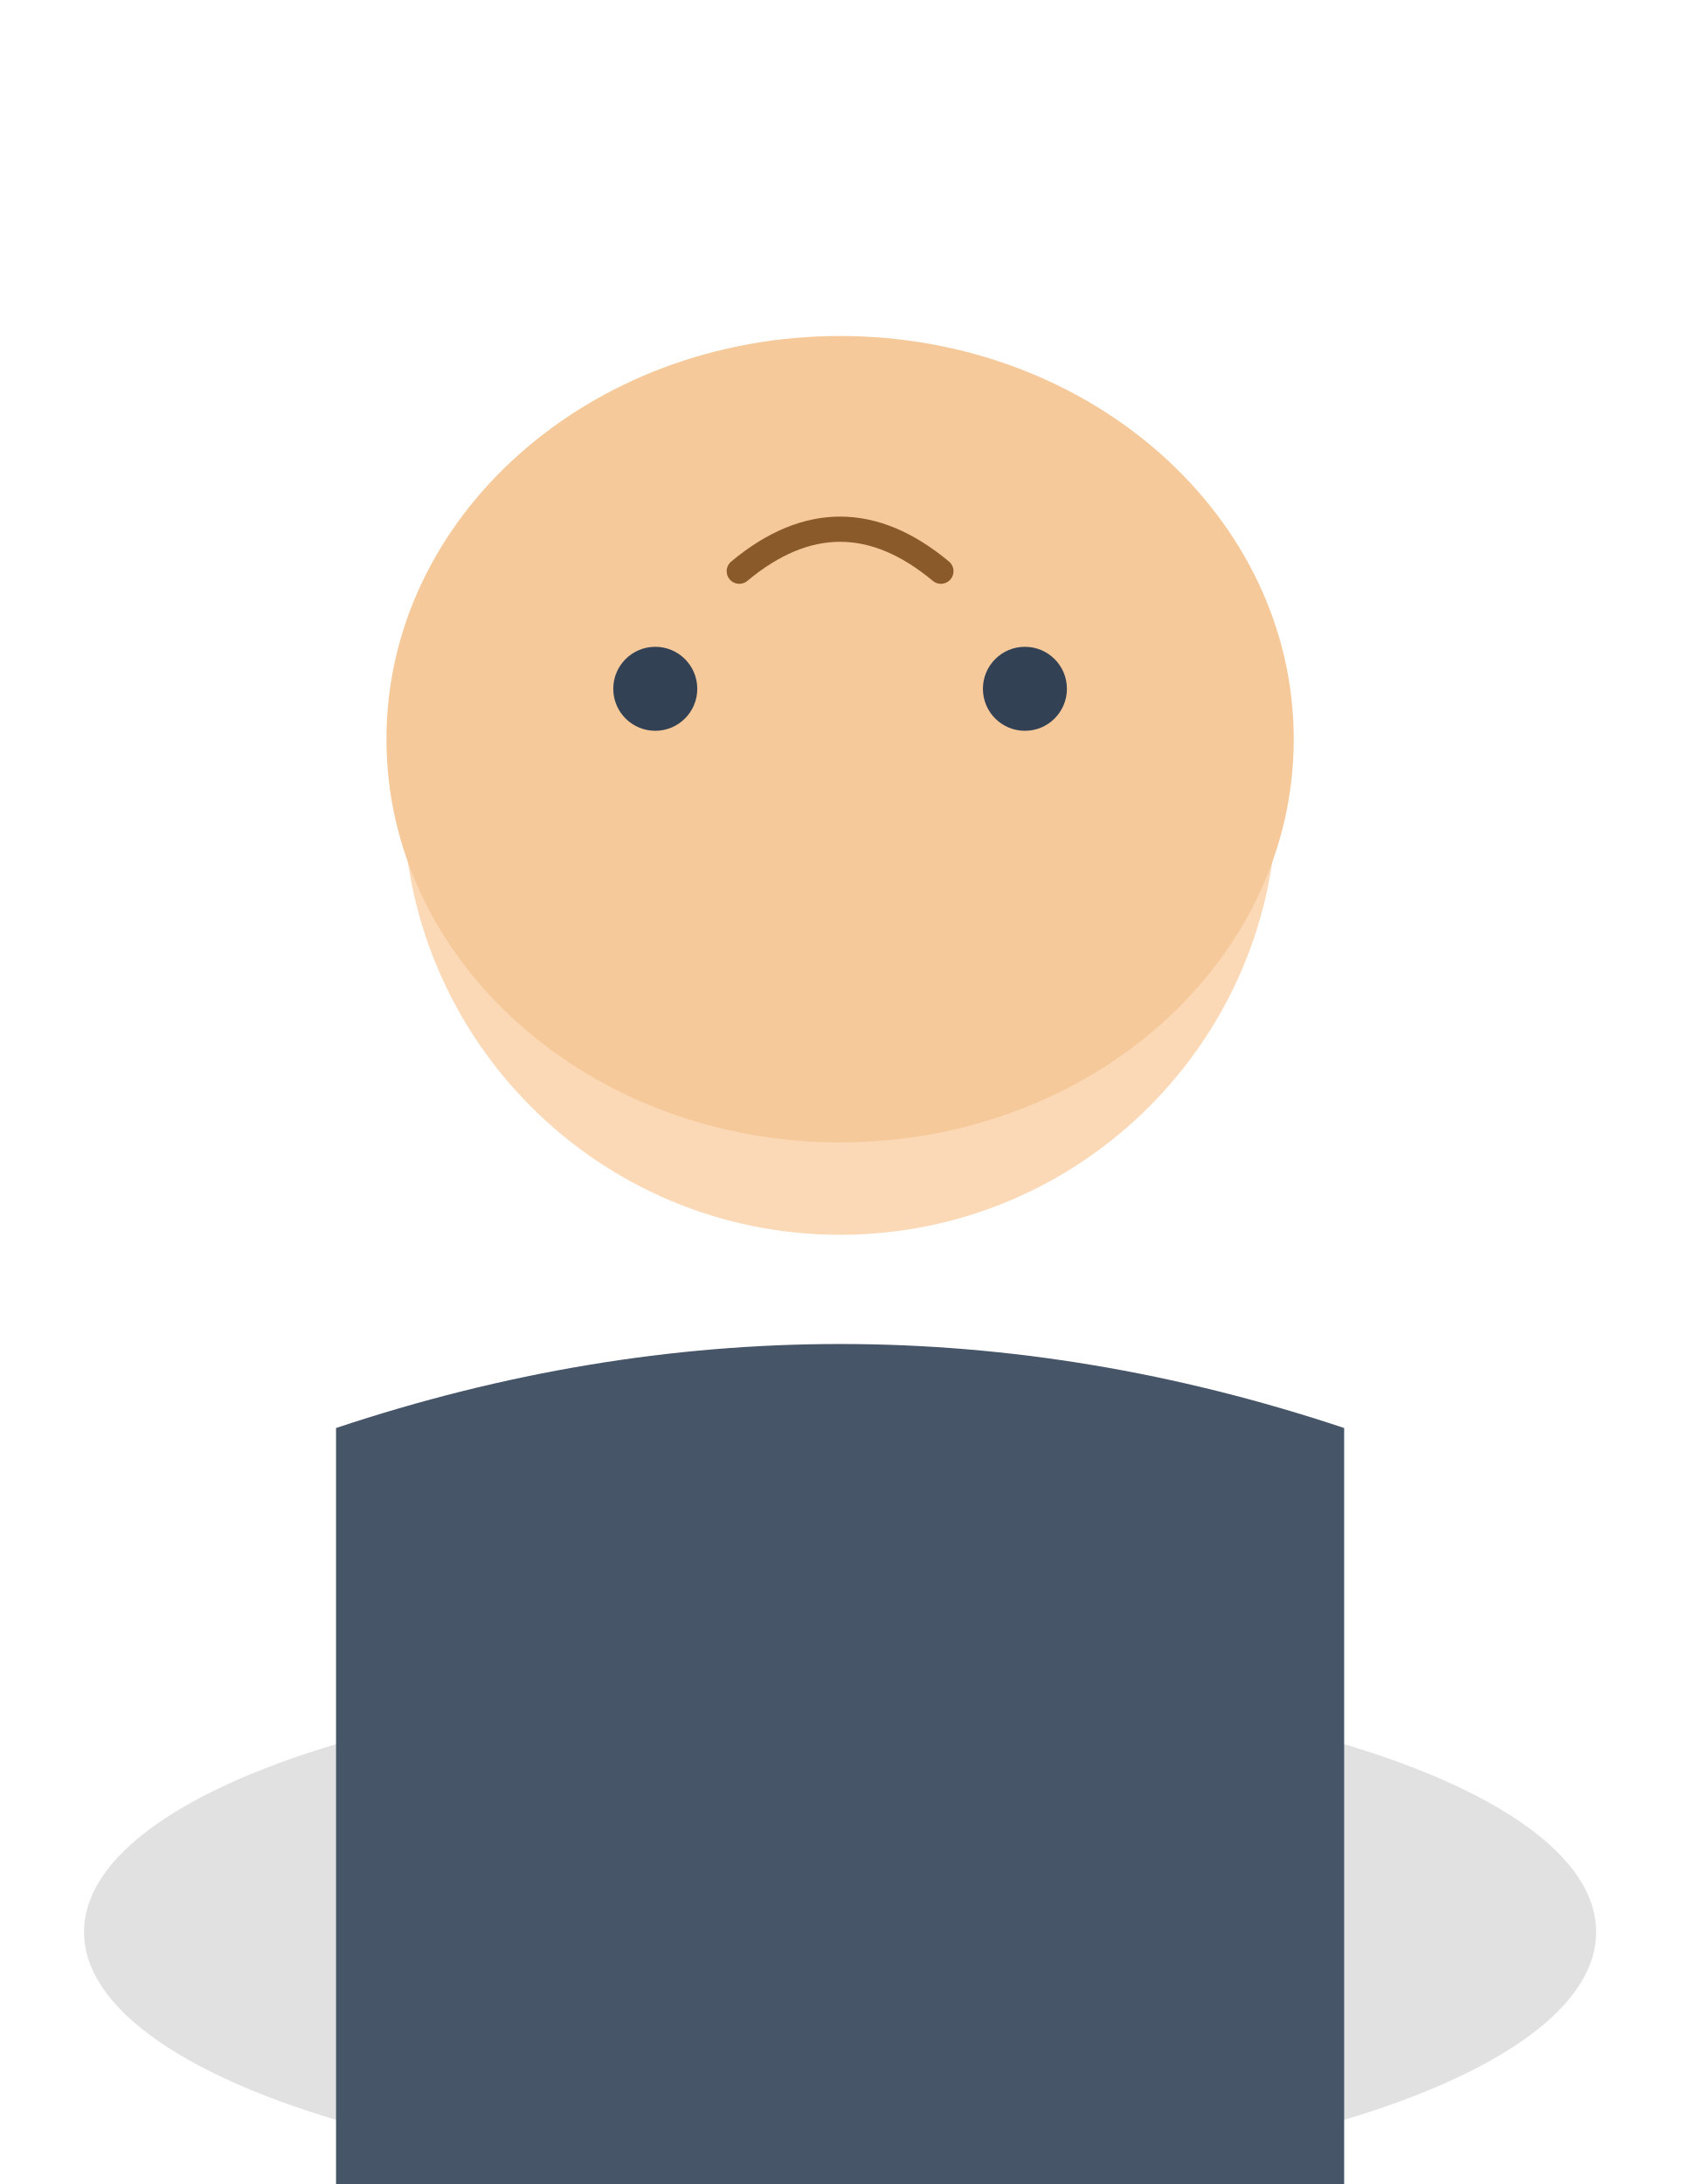
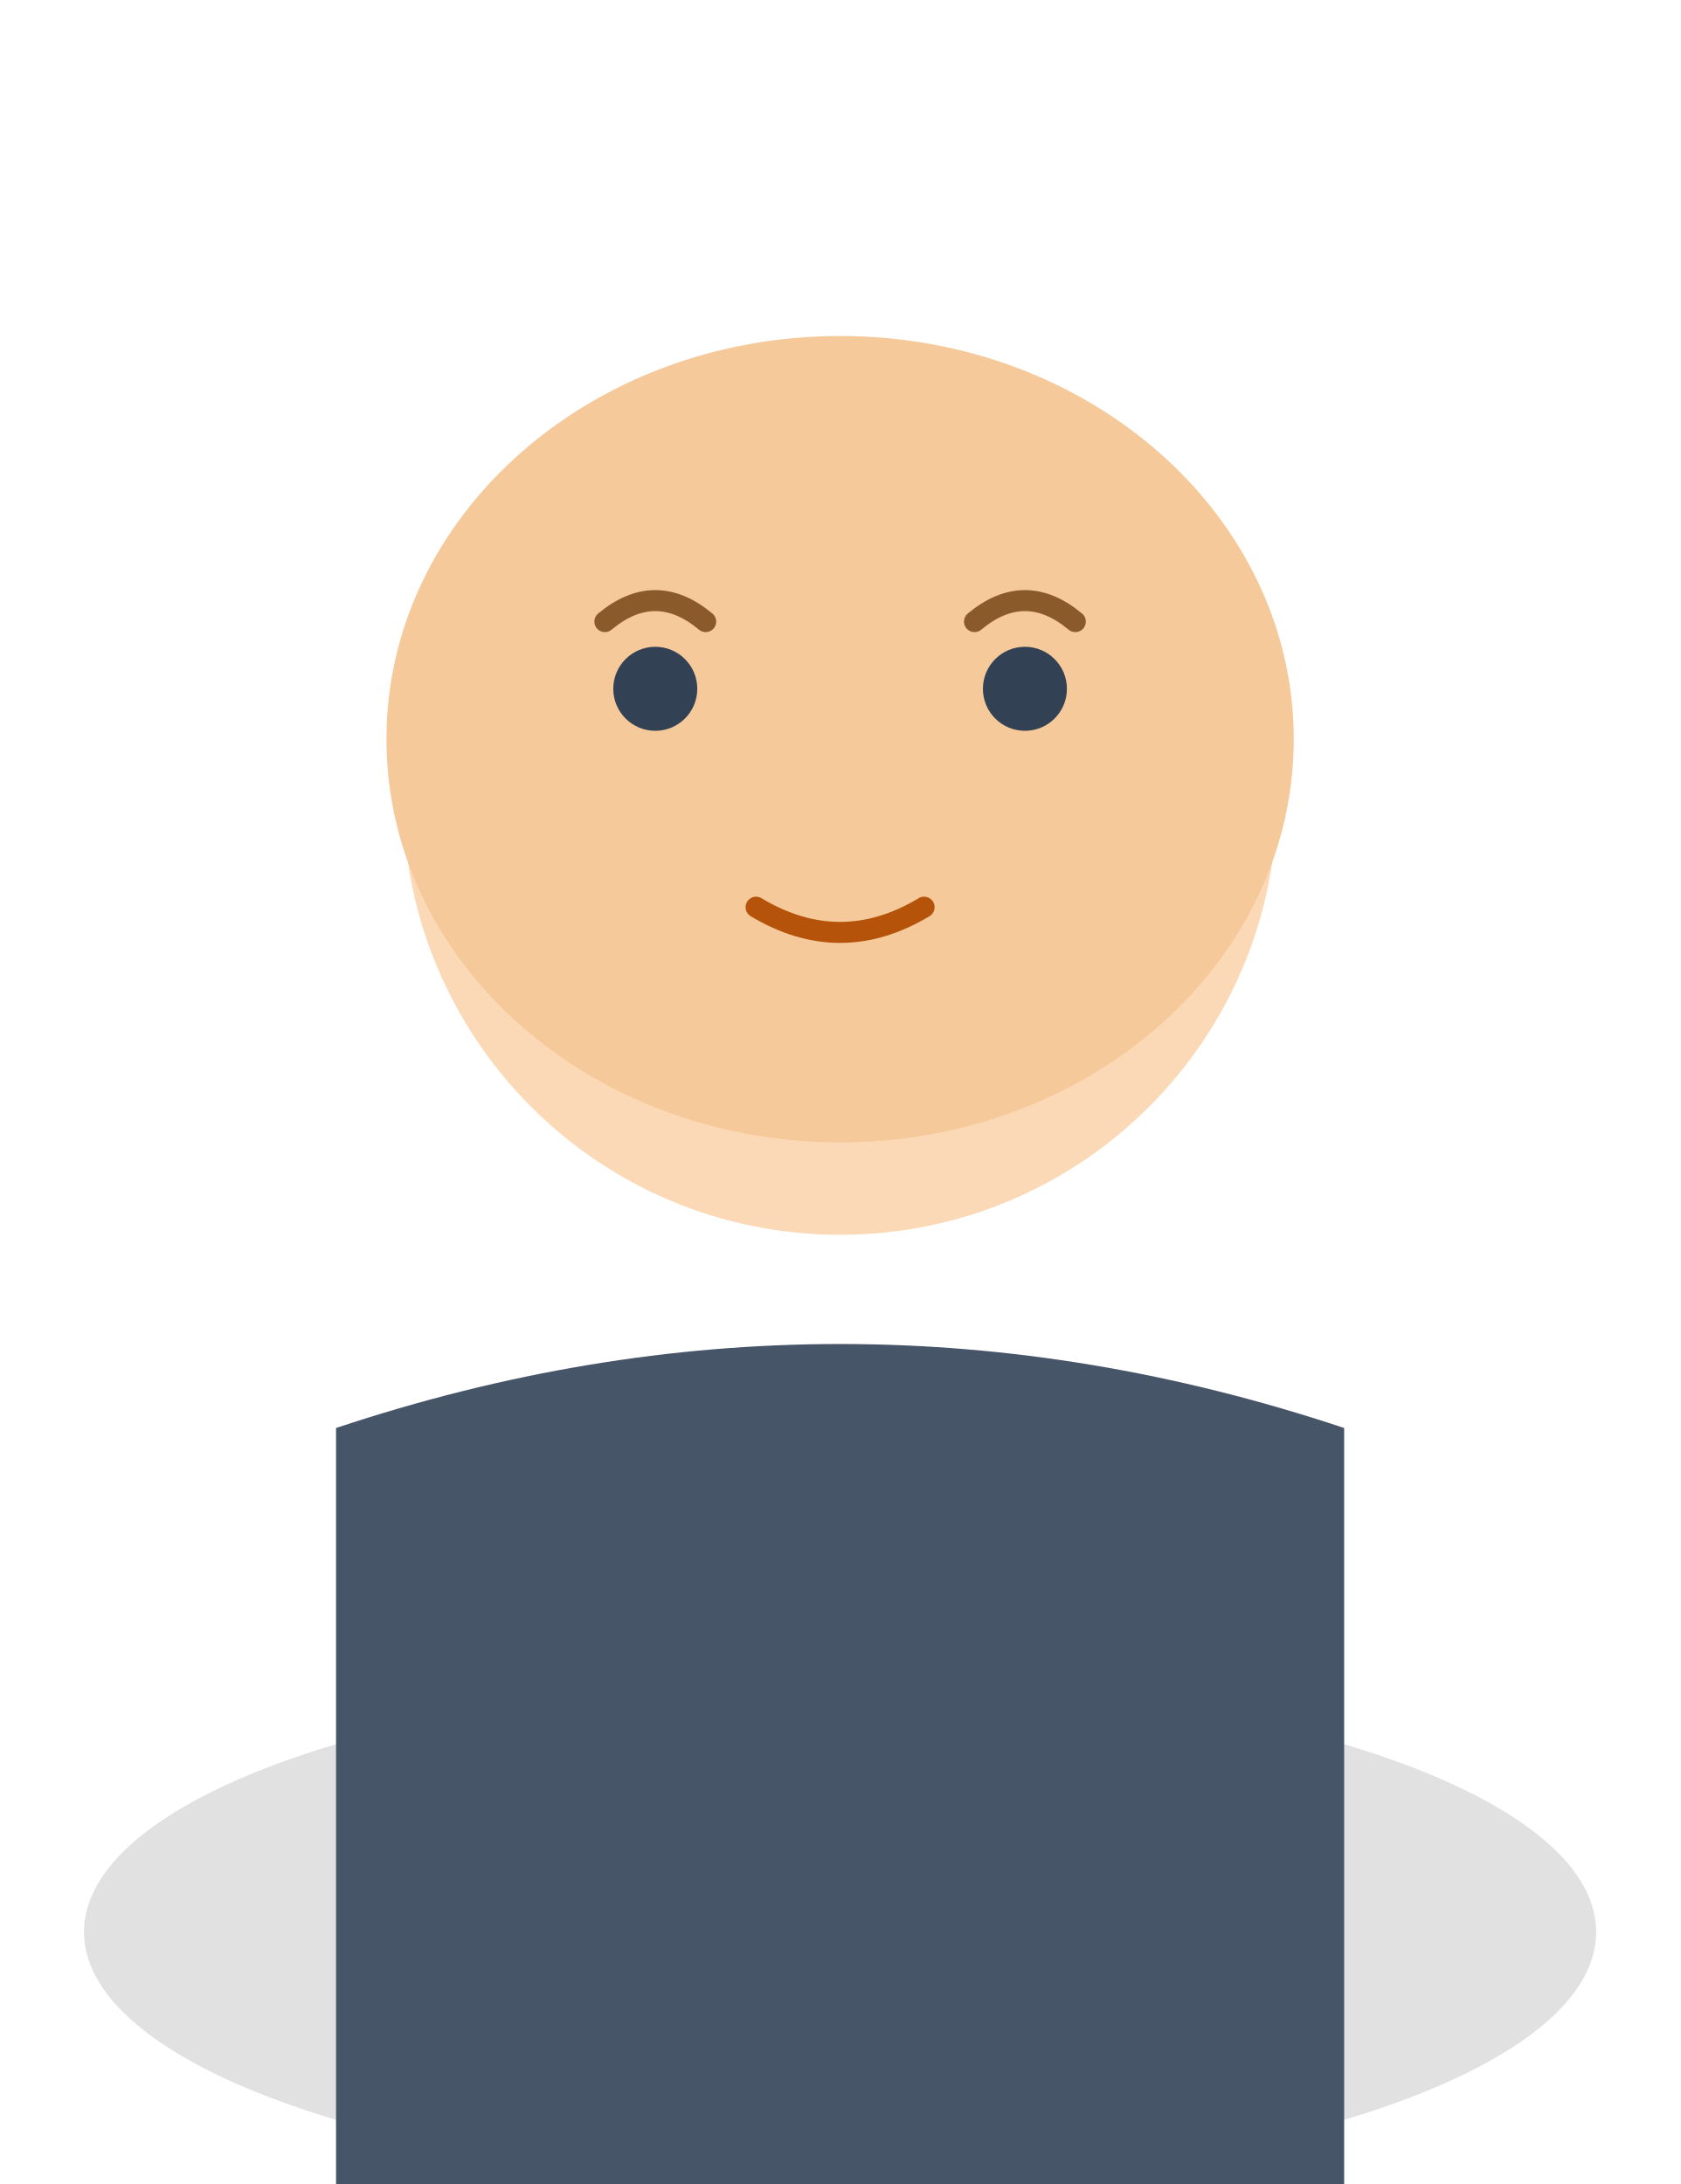
<svg xmlns="http://www.w3.org/2000/svg" viewBox="0 0 200 260" role="img" aria-label="business avatar">
  <ellipse cx="100" cy="230" rx="90" ry="30" fill="#000" opacity="0.12" />
  <path d="M40,260 L40,170 Q100,150 160,170 L160,260 Z" fill="#475569" />
  <path d="M55,175 Q100,165 145,175 L150,210 Q100,200 50,210 Z" fill="#475569" opacity="0.85" />
  <circle cx="100" cy="95" r="52" fill="#fcd9b6" />
  <ellipse cx="100" cy="88" rx="54" ry="48" fill="#f5c99a" />
  <circle cx="78" cy="82" r="5" fill="#334155" />
  <circle cx="122" cy="82" r="5" fill="#334155" />
-   <path d="M88,68 Q100,58 112,68" stroke="#8b5a2b" stroke-width="3" fill="none" stroke-linecap="round" />
+   <path d="M72,74 Q78,69 84,74" stroke="#8b5a2b" stroke-width="2.5" fill="none" stroke-linecap="round" />
+   <path d="M116,74 Q122,69 128,74" stroke="#8b5a2b" stroke-width="2.5" fill="none" stroke-linecap="round" />
+   <path d="M90,108 Q100,114 110,108" stroke="#b45309" stroke-width="2.5" fill="none" stroke-linecap="round" />
  <ellipse id="mouth-anchor" cx="100" cy="112" rx="0" ry="0" fill="none" />
</svg>
